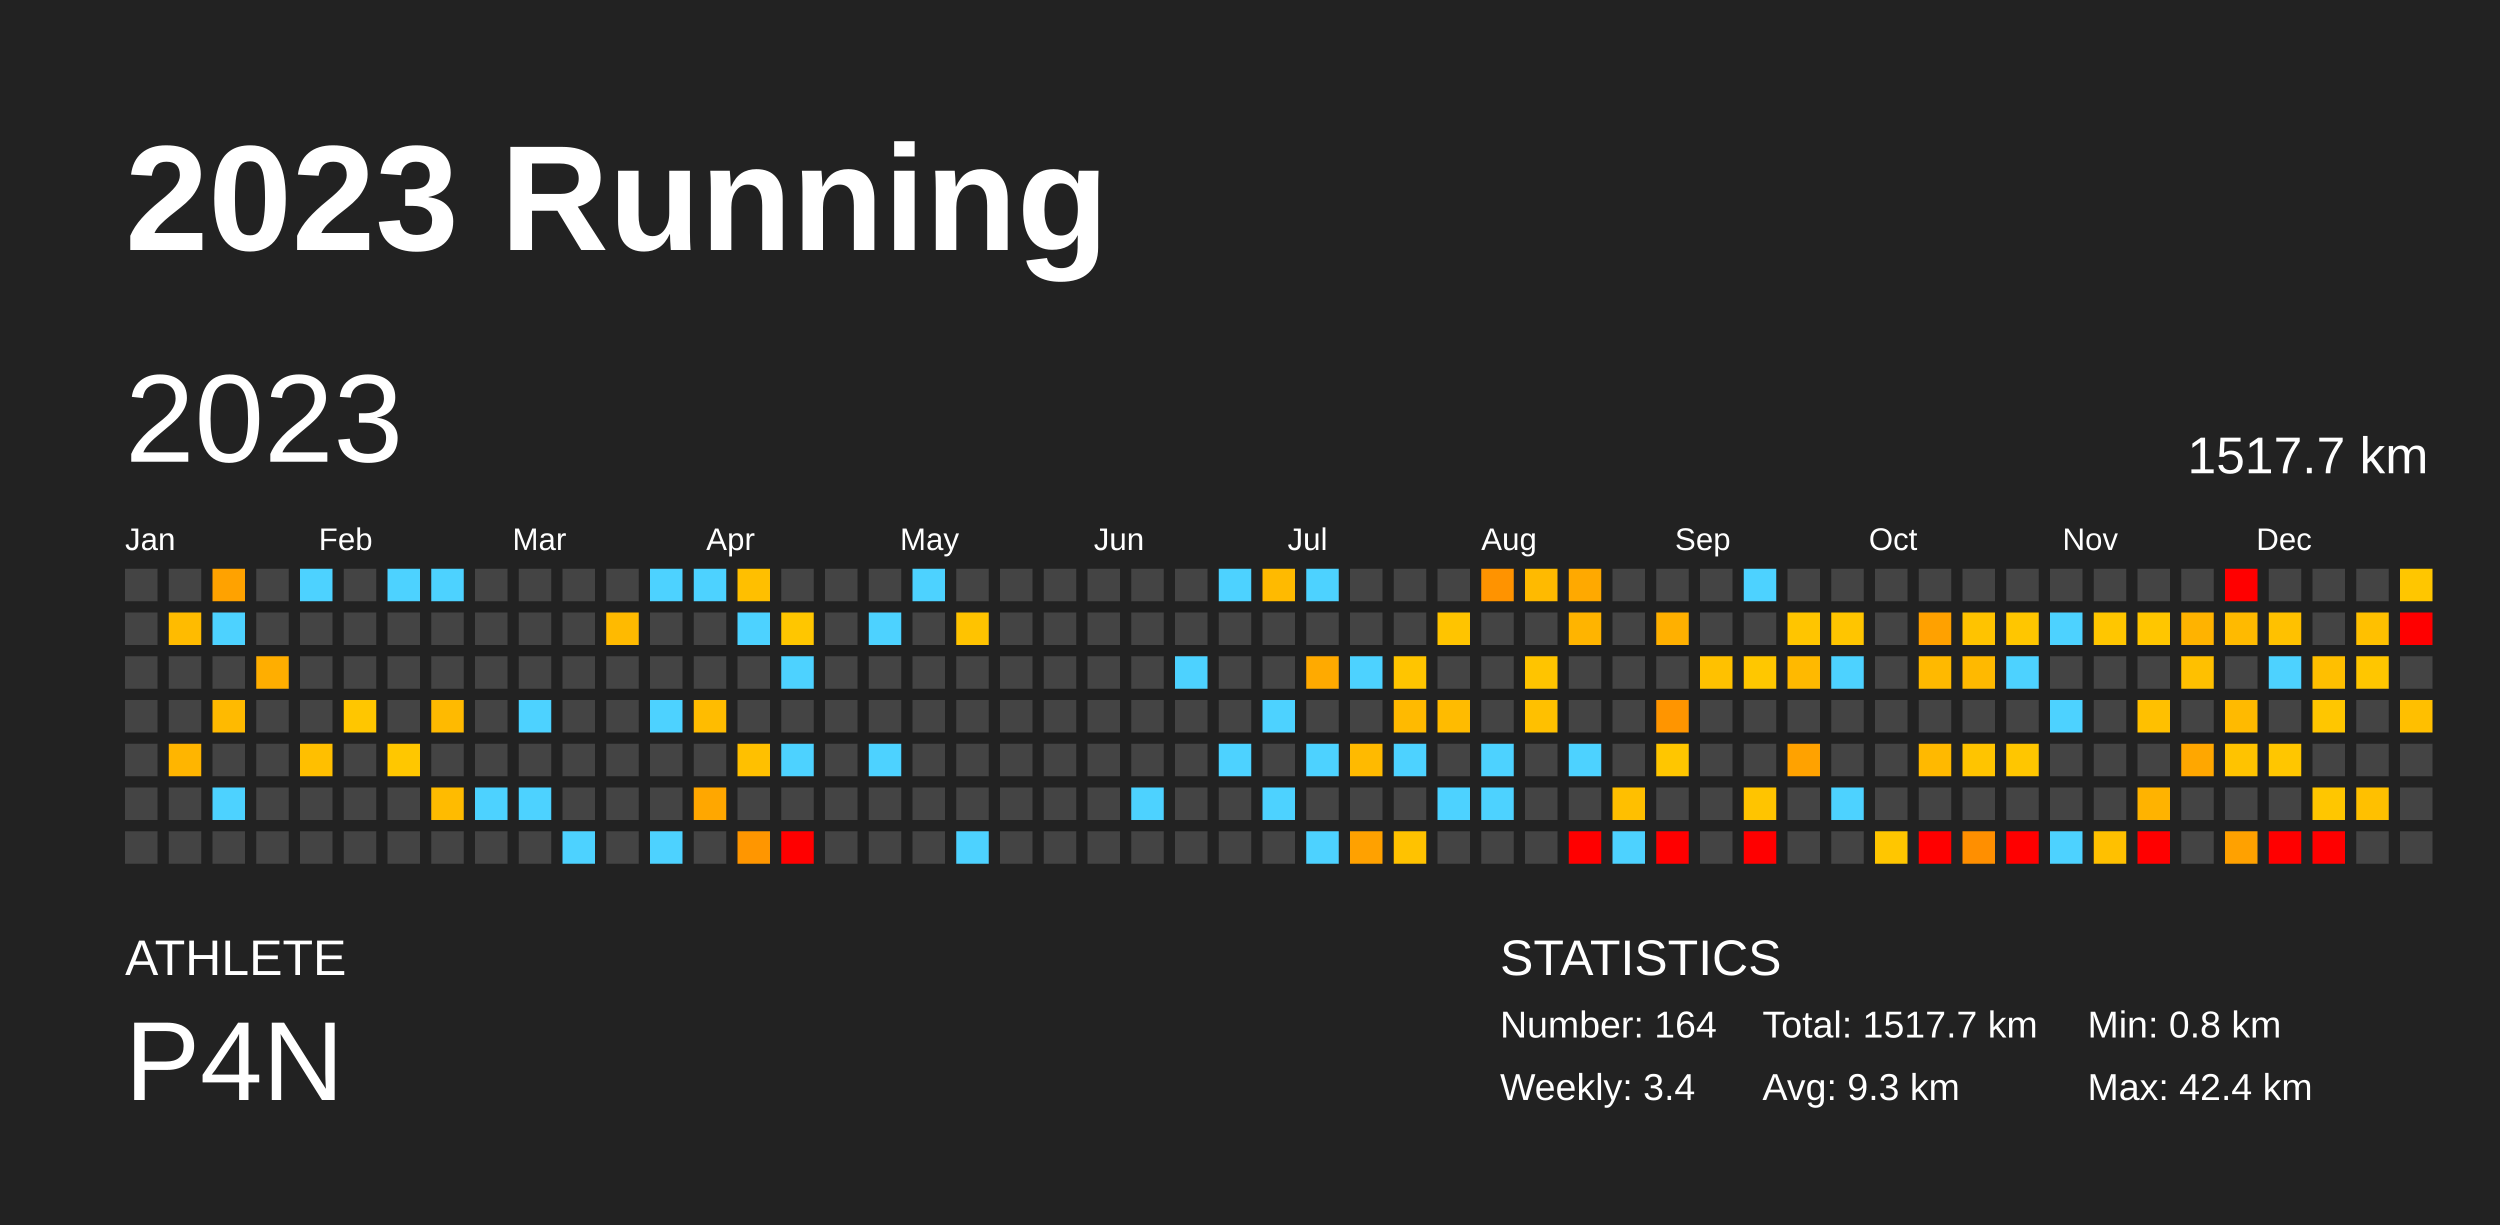
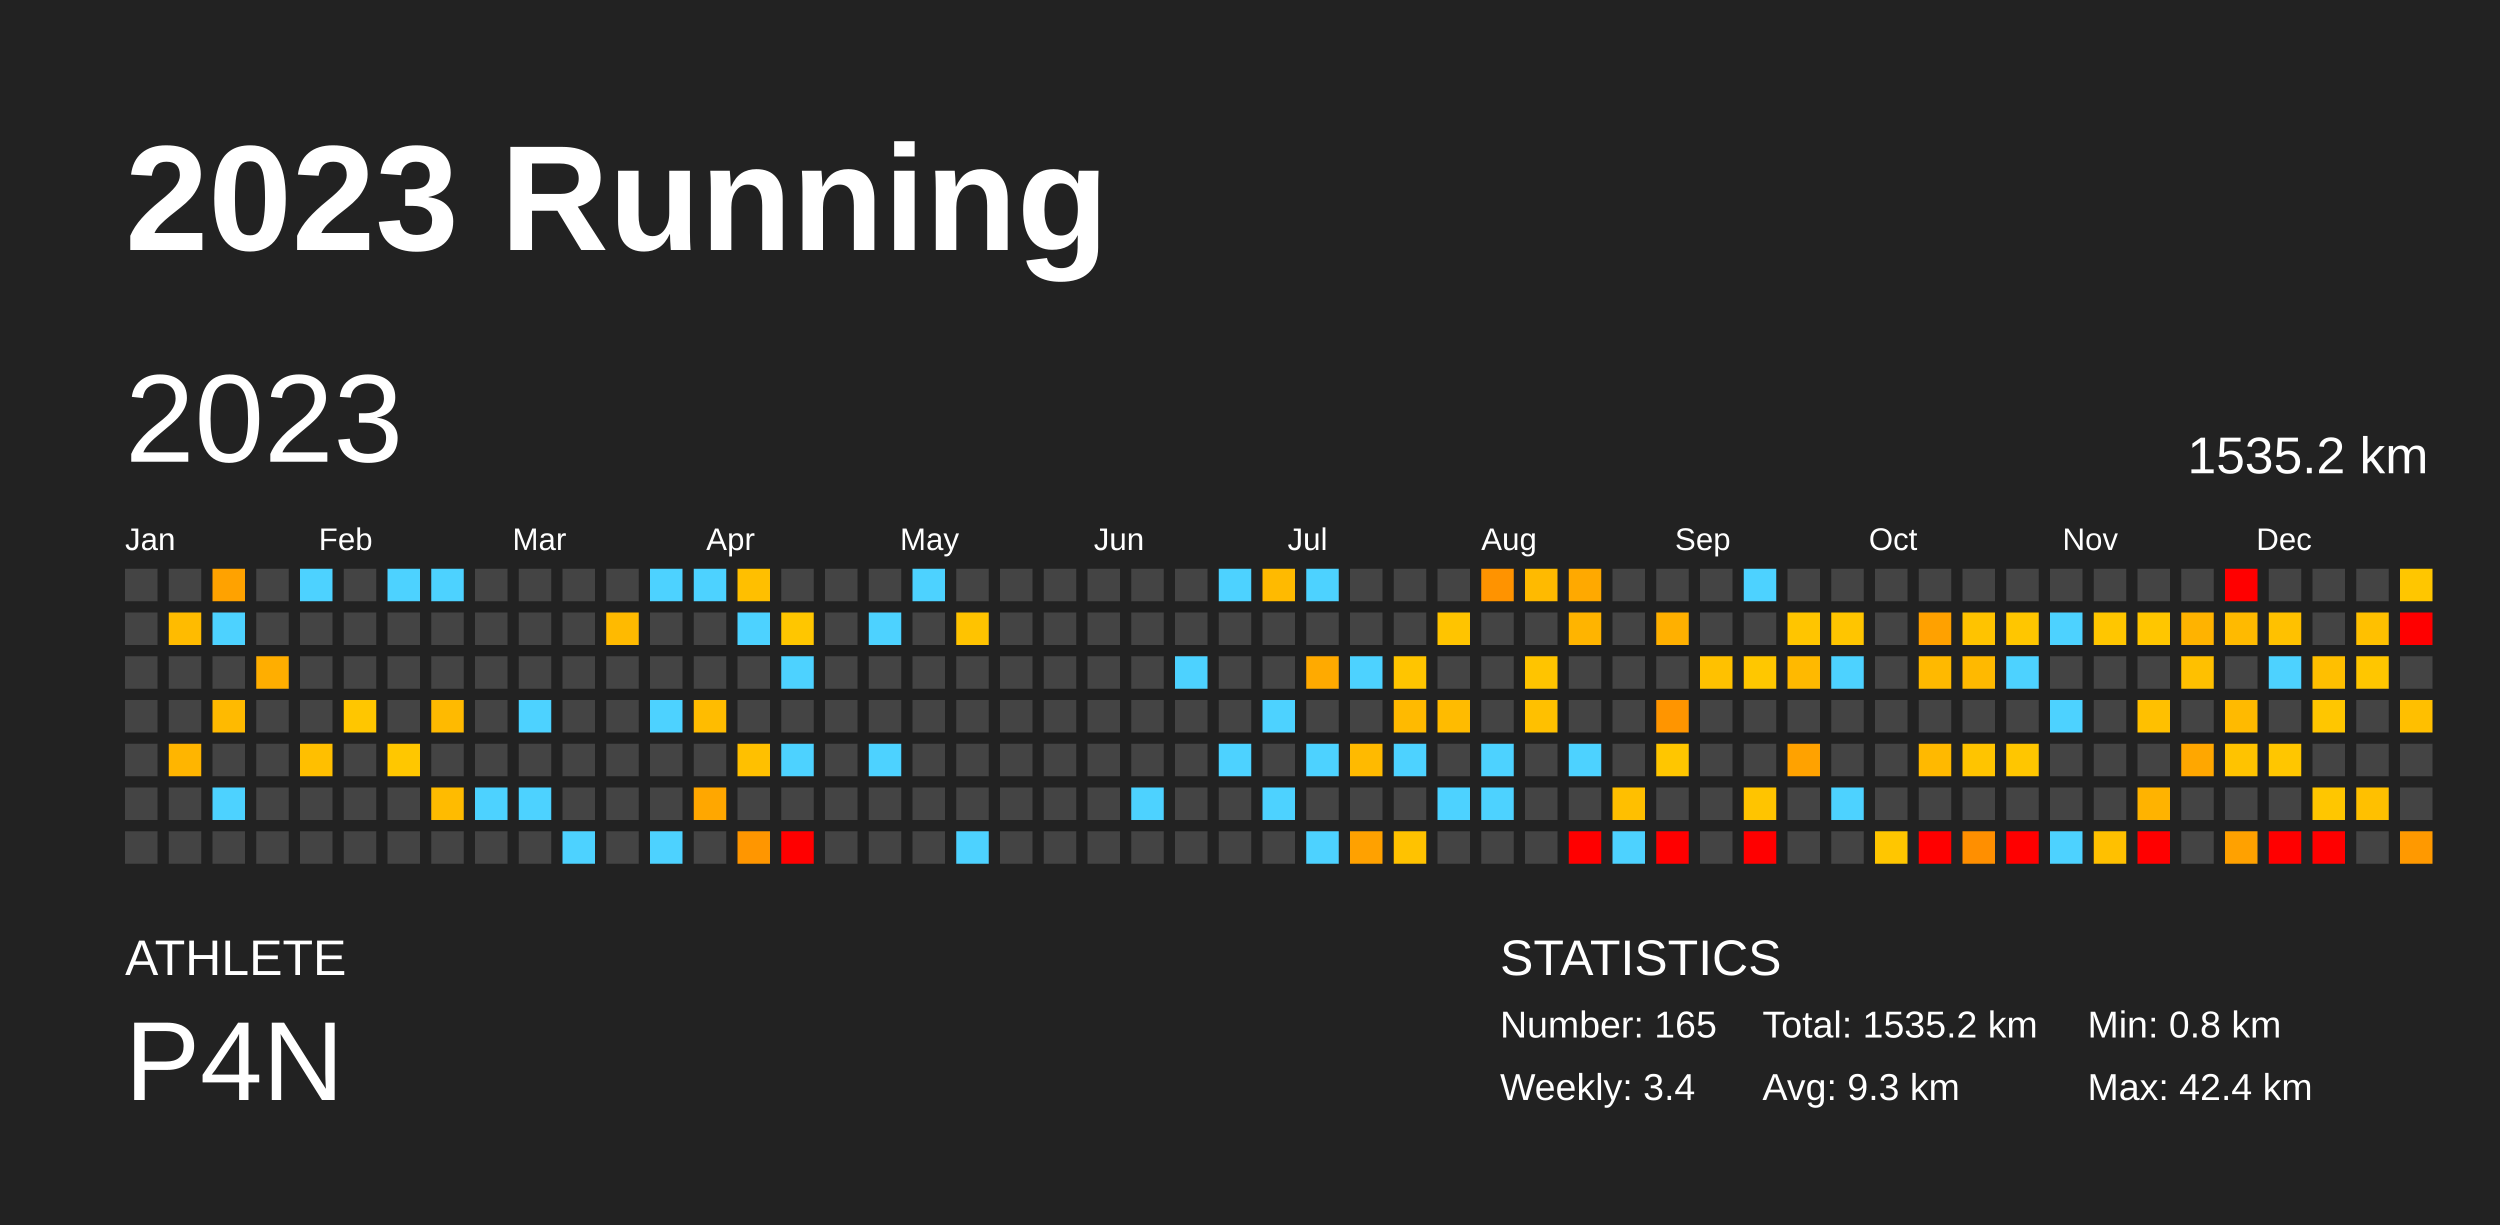
<svg xmlns="http://www.w3.org/2000/svg" baseProfile="full" height="98mm" version="1.1" viewBox="0,0,200,98" width="200mm">
  <defs />
  <rect fill="#222222" height="98" width="200" x="0" y="0" />
  <text fill="#FFFFFF" style="font-size:12px; font-family:Arial; font-weight:bold;" x="10" y="20">2023 Running</text>
  <text fill="#FFFFFF" style="font-size:4px; font-family:Arial" x="10" y="78">ATHLETE</text>
  <text fill="#FFFFFF" style="font-size:9px; font-family:Arial" x="10" y="88">P4N</text>
  <text fill="#FFFFFF" style="font-size:4px; font-family:Arial" x="120" y="78">STATISTICS</text>
-   <text fill="#FFFFFF" style="font-size:3px; font-family:Arial" x="120" y="83">Number: 164</text>
+   <text fill="#FFFFFF" style="font-size:3px; font-family:Arial" x="120" y="83">Number: 165</text>
  <text fill="#FFFFFF" style="font-size:3px; font-family:Arial" x="120" y="88">Weekly: 3.4</text>
-   <text fill="#FFFFFF" style="font-size:3px; font-family:Arial" x="141" y="83">Total: 1517.7 km</text>
+   <text fill="#FFFFFF" style="font-size:3px; font-family:Arial" x="141" y="83">Total: 1535.2 km</text>
  <text fill="#FFFFFF" style="font-size:3px; font-family:Arial" x="141" y="88">Avg: 9.3 km</text>
  <text fill="#FFFFFF" style="font-size:3px; font-family:Arial" x="167" y="83">Min: 0.8 km</text>
  <text fill="#FFFFFF" style="font-size:3px; font-family:Arial" x="167" y="88">Max: 42.4 km</text>
  <text dominant-baseline="hanging" fill="#FFFFFF" style="font-size:10.0px; font-family:Arial;" x="10" y="30">2023</text>
-   <text dominant-baseline="hanging" fill="#FFFFFF" style="font-size:4.125px; font-family:Arial;" x="175" y="35">1517.7 km</text>
+   <text dominant-baseline="hanging" fill="#FFFFFF" style="font-size:4.125px; font-family:Arial;" x="175" y="35">1535.2 km</text>
  <text fill="#FFFFFF" style="font-size:2.5px; font-family:Arial" x="10.0" y="44">Jan</text>
  <text fill="#FFFFFF" style="font-size:2.5px; font-family:Arial" x="25.5" y="44">Feb</text>
  <text fill="#FFFFFF" style="font-size:2.5px; font-family:Arial" x="41.0" y="44">Mar</text>
  <text fill="#FFFFFF" style="font-size:2.5px; font-family:Arial" x="56.5" y="44">Apr</text>
  <text fill="#FFFFFF" style="font-size:2.5px; font-family:Arial" x="72.0" y="44">May</text>
  <text fill="#FFFFFF" style="font-size:2.5px; font-family:Arial" x="87.5" y="44">Jun</text>
  <text fill="#FFFFFF" style="font-size:2.5px; font-family:Arial" x="103.0" y="44">Jul</text>
  <text fill="#FFFFFF" style="font-size:2.5px; font-family:Arial" x="118.5" y="44">Aug</text>
  <text fill="#FFFFFF" style="font-size:2.5px; font-family:Arial" x="134.0" y="44">Sep</text>
  <text fill="#FFFFFF" style="font-size:2.5px; font-family:Arial" x="149.5" y="44">Oct</text>
  <text fill="#FFFFFF" style="font-size:2.5px; font-family:Arial" x="165.0" y="44">Nov</text>
  <text fill="#FFFFFF" style="font-size:2.5px; font-family:Arial" x="180.5" y="44">Dec</text>
  <rect fill="#444444" height="2.6" width="2.6" x="10.0" y="45.5" />
  <rect fill="#444444" height="2.6" width="2.6" x="10.0" y="49.0" />
  <rect fill="#444444" height="2.6" width="2.6" x="10.0" y="52.5" />
  <rect fill="#444444" height="2.6" width="2.6" x="10.0" y="56.0" />
  <rect fill="#444444" height="2.6" width="2.6" x="10.0" y="59.5" />
  <rect fill="#444444" height="2.6" width="2.6" x="10.0" y="63.0" />
  <rect fill="#444444" height="2.6" width="2.6" x="10.0" y="66.5" />
  <rect fill="#444444" height="2.6" width="2.6" x="13.5" y="45.5" />
  <rect fill="#ffbb00" height="2.6" width="2.6" x="13.5" y="49.0" />
  <rect fill="#444444" height="2.6" width="2.6" x="13.5" y="52.5" />
  <rect fill="#444444" height="2.6" width="2.6" x="13.5" y="56.0" />
  <rect fill="#ffb500" height="2.6" width="2.6" x="13.5" y="59.5" />
  <rect fill="#444444" height="2.6" width="2.6" x="13.5" y="63.0" />
  <rect fill="#444444" height="2.6" width="2.6" x="13.5" y="66.5" />
  <rect fill="#ffa200" height="2.6" width="2.6" x="17.0" y="45.5" />
  <rect fill="#4dd2ff" height="2.6" width="2.6" x="17.0" y="49.0" />
  <rect fill="#444444" height="2.6" width="2.6" x="17.0" y="52.5" />
  <rect fill="#ffba00" height="2.6" width="2.6" x="17.0" y="56.0" />
  <rect fill="#444444" height="2.6" width="2.6" x="17.0" y="59.5" />
  <rect fill="#4dd2ff" height="2.6" width="2.6" x="17.0" y="63.0" />
  <rect fill="#444444" height="2.6" width="2.6" x="17.0" y="66.5" />
  <rect fill="#444444" height="2.6" width="2.6" x="20.5" y="45.5" />
  <rect fill="#444444" height="2.6" width="2.6" x="20.5" y="49.0" />
  <rect fill="#ffae00" height="2.6" width="2.6" x="20.5" y="52.5" />
  <rect fill="#444444" height="2.6" width="2.6" x="20.5" y="56.0" />
  <rect fill="#444444" height="2.6" width="2.6" x="20.5" y="59.5" />
  <rect fill="#444444" height="2.6" width="2.6" x="20.5" y="63.0" />
  <rect fill="#444444" height="2.6" width="2.6" x="20.5" y="66.5" />
  <rect fill="#4dd2ff" height="2.6" width="2.6" x="24.0" y="45.5" />
  <rect fill="#444444" height="2.6" width="2.6" x="24.0" y="49.0" />
  <rect fill="#444444" height="2.6" width="2.6" x="24.0" y="52.5" />
  <rect fill="#444444" height="2.6" width="2.6" x="24.0" y="56.0" />
  <rect fill="#ffbf00" height="2.6" width="2.6" x="24.0" y="59.5" />
  <rect fill="#444444" height="2.6" width="2.6" x="24.0" y="63.0" />
  <rect fill="#444444" height="2.6" width="2.6" x="24.0" y="66.5" />
  <rect fill="#444444" height="2.6" width="2.6" x="27.5" y="45.5" />
  <rect fill="#444444" height="2.6" width="2.6" x="27.5" y="49.0" />
  <rect fill="#444444" height="2.6" width="2.6" x="27.5" y="52.5" />
  <rect fill="#ffc600" height="2.6" width="2.6" x="27.5" y="56.0" />
  <rect fill="#444444" height="2.6" width="2.6" x="27.5" y="59.5" />
  <rect fill="#444444" height="2.6" width="2.6" x="27.5" y="63.0" />
  <rect fill="#444444" height="2.6" width="2.6" x="27.5" y="66.5" />
  <rect fill="#4dd2ff" height="2.6" width="2.6" x="31.0" y="45.5" />
  <rect fill="#444444" height="2.6" width="2.6" x="31.0" y="49.0" />
  <rect fill="#444444" height="2.6" width="2.6" x="31.0" y="52.5" />
  <rect fill="#444444" height="2.6" width="2.6" x="31.0" y="56.0" />
  <rect fill="#ffc700" height="2.6" width="2.6" x="31.0" y="59.5" />
  <rect fill="#444444" height="2.6" width="2.6" x="31.0" y="63.0" />
  <rect fill="#444444" height="2.6" width="2.6" x="31.0" y="66.5" />
  <rect fill="#4dd2ff" height="2.6" width="2.6" x="34.5" y="45.5" />
  <rect fill="#444444" height="2.6" width="2.6" x="34.5" y="49.0" />
  <rect fill="#444444" height="2.6" width="2.6" x="34.5" y="52.5" />
  <rect fill="#ffba00" height="2.6" width="2.6" x="34.5" y="56.0" />
  <rect fill="#444444" height="2.6" width="2.6" x="34.5" y="59.5" />
  <rect fill="#ffbb00" height="2.6" width="2.6" x="34.5" y="63.0" />
  <rect fill="#444444" height="2.6" width="2.6" x="34.5" y="66.5" />
  <rect fill="#444444" height="2.6" width="2.6" x="38.0" y="45.5" />
  <rect fill="#444444" height="2.6" width="2.6" x="38.0" y="49.0" />
  <rect fill="#444444" height="2.6" width="2.6" x="38.0" y="52.5" />
  <rect fill="#444444" height="2.6" width="2.6" x="38.0" y="56.0" />
  <rect fill="#444444" height="2.6" width="2.6" x="38.0" y="59.5" />
  <rect fill="#4dd2ff" height="2.6" width="2.6" x="38.0" y="63.0" />
  <rect fill="#444444" height="2.6" width="2.6" x="38.0" y="66.5" />
  <rect fill="#444444" height="2.6" width="2.6" x="41.5" y="45.5" />
  <rect fill="#444444" height="2.6" width="2.6" x="41.5" y="49.0" />
  <rect fill="#444444" height="2.6" width="2.6" x="41.5" y="52.5" />
  <rect fill="#4dd2ff" height="2.6" width="2.6" x="41.5" y="56.0" />
  <rect fill="#444444" height="2.6" width="2.6" x="41.5" y="59.5" />
  <rect fill="#4dd2ff" height="2.6" width="2.6" x="41.5" y="63.0" />
  <rect fill="#444444" height="2.6" width="2.6" x="41.5" y="66.5" />
  <rect fill="#444444" height="2.6" width="2.6" x="45.0" y="45.5" />
  <rect fill="#444444" height="2.6" width="2.6" x="45.0" y="49.0" />
  <rect fill="#444444" height="2.6" width="2.6" x="45.0" y="52.5" />
  <rect fill="#444444" height="2.6" width="2.6" x="45.0" y="56.0" />
  <rect fill="#444444" height="2.6" width="2.6" x="45.0" y="59.5" />
  <rect fill="#444444" height="2.6" width="2.6" x="45.0" y="63.0" />
  <rect fill="#4dd2ff" height="2.6" width="2.6" x="45.0" y="66.5" />
  <rect fill="#444444" height="2.6" width="2.6" x="48.5" y="45.5" />
  <rect fill="#ffba00" height="2.6" width="2.6" x="48.5" y="49.0" />
  <rect fill="#444444" height="2.6" width="2.6" x="48.5" y="52.5" />
  <rect fill="#444444" height="2.6" width="2.6" x="48.5" y="56.0" />
  <rect fill="#444444" height="2.6" width="2.6" x="48.5" y="59.5" />
  <rect fill="#444444" height="2.6" width="2.6" x="48.5" y="63.0" />
  <rect fill="#444444" height="2.6" width="2.6" x="48.5" y="66.5" />
  <rect fill="#4dd2ff" height="2.6" width="2.6" x="52.0" y="45.5" />
  <rect fill="#444444" height="2.6" width="2.6" x="52.0" y="49.0" />
  <rect fill="#444444" height="2.6" width="2.6" x="52.0" y="52.5" />
  <rect fill="#4dd2ff" height="2.6" width="2.6" x="52.0" y="56.0" />
  <rect fill="#444444" height="2.6" width="2.6" x="52.0" y="59.5" />
  <rect fill="#444444" height="2.6" width="2.6" x="52.0" y="63.0" />
  <rect fill="#4dd2ff" height="2.6" width="2.6" x="52.0" y="66.5" />
  <rect fill="#4dd2ff" height="2.6" width="2.6" x="55.5" y="45.5" />
  <rect fill="#444444" height="2.6" width="2.6" x="55.5" y="49.0" />
  <rect fill="#444444" height="2.6" width="2.6" x="55.5" y="52.5" />
  <rect fill="#ffbc00" height="2.6" width="2.6" x="55.5" y="56.0" />
  <rect fill="#444444" height="2.6" width="2.6" x="55.5" y="59.5" />
  <rect fill="#ffa700" height="2.6" width="2.6" x="55.5" y="63.0" />
  <rect fill="#444444" height="2.6" width="2.6" x="55.5" y="66.5" />
  <rect fill="#ffbf00" height="2.6" width="2.6" x="59.0" y="45.5" />
  <rect fill="#4dd2ff" height="2.6" width="2.6" x="59.0" y="49.0" />
  <rect fill="#444444" height="2.6" width="2.6" x="59.0" y="52.5" />
  <rect fill="#444444" height="2.6" width="2.6" x="59.0" y="56.0" />
  <rect fill="#ffc000" height="2.6" width="2.6" x="59.0" y="59.5" />
  <rect fill="#444444" height="2.6" width="2.6" x="59.0" y="63.0" />
  <rect fill="#ff9600" height="2.6" width="2.6" x="59.0" y="66.5" />
  <rect fill="#444444" height="2.6" width="2.6" x="62.5" y="45.5" />
  <rect fill="#ffc600" height="2.6" width="2.6" x="62.5" y="49.0" />
  <rect fill="#4dd2ff" height="2.6" width="2.6" x="62.5" y="52.5" />
  <rect fill="#444444" height="2.6" width="2.6" x="62.5" y="56.0" />
  <rect fill="#4dd2ff" height="2.6" width="2.6" x="62.5" y="59.5" />
  <rect fill="#444444" height="2.6" width="2.6" x="62.5" y="63.0" />
  <rect fill="red" height="2.6" width="2.6" x="62.5" y="66.5" />
  <rect fill="#444444" height="2.6" width="2.6" x="66.0" y="45.5" />
  <rect fill="#444444" height="2.6" width="2.6" x="66.0" y="49.0" />
  <rect fill="#444444" height="2.6" width="2.6" x="66.0" y="52.5" />
  <rect fill="#444444" height="2.6" width="2.6" x="66.0" y="56.0" />
  <rect fill="#444444" height="2.6" width="2.6" x="66.0" y="59.5" />
  <rect fill="#444444" height="2.6" width="2.6" x="66.0" y="63.0" />
  <rect fill="#444444" height="2.6" width="2.6" x="66.0" y="66.5" />
  <rect fill="#444444" height="2.6" width="2.6" x="69.5" y="45.5" />
  <rect fill="#4dd2ff" height="2.6" width="2.6" x="69.5" y="49.0" />
  <rect fill="#444444" height="2.6" width="2.6" x="69.5" y="52.5" />
  <rect fill="#444444" height="2.6" width="2.6" x="69.5" y="56.0" />
  <rect fill="#4dd2ff" height="2.6" width="2.6" x="69.5" y="59.5" />
  <rect fill="#444444" height="2.6" width="2.6" x="69.5" y="63.0" />
  <rect fill="#444444" height="2.6" width="2.6" x="69.5" y="66.5" />
  <rect fill="#4dd2ff" height="2.6" width="2.6" x="73.0" y="45.5" />
  <rect fill="#444444" height="2.6" width="2.6" x="73.0" y="49.0" />
  <rect fill="#444444" height="2.6" width="2.6" x="73.0" y="52.5" />
  <rect fill="#444444" height="2.6" width="2.6" x="73.0" y="56.0" />
  <rect fill="#444444" height="2.6" width="2.6" x="73.0" y="59.5" />
  <rect fill="#444444" height="2.6" width="2.6" x="73.0" y="63.0" />
  <rect fill="#444444" height="2.6" width="2.6" x="73.0" y="66.5" />
  <rect fill="#444444" height="2.6" width="2.6" x="76.5" y="45.5" />
  <rect fill="#ffc300" height="2.6" width="2.6" x="76.5" y="49.0" />
  <rect fill="#444444" height="2.6" width="2.6" x="76.5" y="52.5" />
  <rect fill="#444444" height="2.6" width="2.6" x="76.5" y="56.0" />
  <rect fill="#444444" height="2.6" width="2.6" x="76.5" y="59.5" />
  <rect fill="#444444" height="2.6" width="2.6" x="76.5" y="63.0" />
  <rect fill="#4dd2ff" height="2.6" width="2.6" x="76.5" y="66.5" />
  <rect fill="#444444" height="2.6" width="2.6" x="80.0" y="45.5" />
  <rect fill="#444444" height="2.6" width="2.6" x="80.0" y="49.0" />
  <rect fill="#444444" height="2.6" width="2.6" x="80.0" y="52.5" />
  <rect fill="#444444" height="2.6" width="2.6" x="80.0" y="56.0" />
  <rect fill="#444444" height="2.6" width="2.6" x="80.0" y="59.5" />
  <rect fill="#444444" height="2.6" width="2.6" x="80.0" y="63.0" />
  <rect fill="#444444" height="2.6" width="2.6" x="80.0" y="66.5" />
  <rect fill="#444444" height="2.6" width="2.6" x="83.5" y="45.5" />
  <rect fill="#444444" height="2.6" width="2.6" x="83.5" y="49.0" />
  <rect fill="#444444" height="2.6" width="2.6" x="83.5" y="52.5" />
  <rect fill="#444444" height="2.6" width="2.6" x="83.5" y="56.0" />
  <rect fill="#444444" height="2.6" width="2.6" x="83.5" y="59.5" />
  <rect fill="#444444" height="2.6" width="2.6" x="83.5" y="63.0" />
  <rect fill="#444444" height="2.6" width="2.6" x="83.5" y="66.5" />
  <rect fill="#444444" height="2.6" width="2.6" x="87.0" y="45.5" />
  <rect fill="#444444" height="2.6" width="2.6" x="87.0" y="49.0" />
  <rect fill="#444444" height="2.6" width="2.6" x="87.0" y="52.5" />
  <rect fill="#444444" height="2.6" width="2.6" x="87.0" y="56.0" />
  <rect fill="#444444" height="2.6" width="2.6" x="87.0" y="59.5" />
  <rect fill="#444444" height="2.6" width="2.6" x="87.0" y="63.0" />
  <rect fill="#444444" height="2.6" width="2.6" x="87.0" y="66.5" />
  <rect fill="#444444" height="2.6" width="2.6" x="90.5" y="45.5" />
  <rect fill="#444444" height="2.6" width="2.6" x="90.5" y="49.0" />
  <rect fill="#444444" height="2.6" width="2.6" x="90.5" y="52.5" />
  <rect fill="#444444" height="2.6" width="2.6" x="90.5" y="56.0" />
  <rect fill="#444444" height="2.6" width="2.6" x="90.5" y="59.5" />
  <rect fill="#4dd2ff" height="2.6" width="2.6" x="90.5" y="63.0" />
  <rect fill="#444444" height="2.6" width="2.6" x="90.5" y="66.5" />
  <rect fill="#444444" height="2.6" width="2.6" x="94.0" y="45.5" />
  <rect fill="#444444" height="2.6" width="2.6" x="94.0" y="49.0" />
  <rect fill="#4dd2ff" height="2.6" width="2.6" x="94.0" y="52.5" />
  <rect fill="#444444" height="2.6" width="2.6" x="94.0" y="56.0" />
  <rect fill="#444444" height="2.6" width="2.6" x="94.0" y="59.5" />
  <rect fill="#444444" height="2.6" width="2.6" x="94.0" y="63.0" />
  <rect fill="#444444" height="2.6" width="2.6" x="94.0" y="66.5" />
  <rect fill="#4dd2ff" height="2.6" width="2.6" x="97.5" y="45.5" />
  <rect fill="#444444" height="2.6" width="2.6" x="97.5" y="49.0" />
  <rect fill="#444444" height="2.6" width="2.6" x="97.5" y="52.5" />
  <rect fill="#444444" height="2.6" width="2.6" x="97.5" y="56.0" />
  <rect fill="#4dd2ff" height="2.6" width="2.6" x="97.5" y="59.5" />
  <rect fill="#444444" height="2.6" width="2.6" x="97.5" y="63.0" />
  <rect fill="#444444" height="2.6" width="2.6" x="97.5" y="66.5" />
  <rect fill="#ffba00" height="2.6" width="2.6" x="101.0" y="45.5" />
  <rect fill="#444444" height="2.6" width="2.6" x="101.0" y="49.0" />
  <rect fill="#444444" height="2.6" width="2.6" x="101.0" y="52.5" />
  <rect fill="#4dd2ff" height="2.6" width="2.6" x="101.0" y="56.0" />
  <rect fill="#444444" height="2.6" width="2.6" x="101.0" y="59.5" />
  <rect fill="#4dd2ff" height="2.6" width="2.6" x="101.0" y="63.0" />
  <rect fill="#444444" height="2.6" width="2.6" x="101.0" y="66.5" />
  <rect fill="#4dd2ff" height="2.6" width="2.6" x="104.5" y="45.5" />
  <rect fill="#444444" height="2.6" width="2.6" x="104.5" y="49.0" />
  <rect fill="#ffaa00" height="2.6" width="2.6" x="104.5" y="52.5" />
  <rect fill="#444444" height="2.6" width="2.6" x="104.5" y="56.0" />
  <rect fill="#4dd2ff" height="2.6" width="2.6" x="104.5" y="59.5" />
  <rect fill="#444444" height="2.6" width="2.6" x="104.5" y="63.0" />
  <rect fill="#4dd2ff" height="2.6" width="2.6" x="104.5" y="66.5" />
  <rect fill="#444444" height="2.6" width="2.6" x="108.0" y="45.5" />
  <rect fill="#444444" height="2.6" width="2.6" x="108.0" y="49.0" />
  <rect fill="#4dd2ff" height="2.6" width="2.6" x="108.0" y="52.5" />
  <rect fill="#444444" height="2.6" width="2.6" x="108.0" y="56.0" />
  <rect fill="#ffba00" height="2.6" width="2.6" x="108.0" y="59.5" />
  <rect fill="#444444" height="2.6" width="2.6" x="108.0" y="63.0" />
  <rect fill="#ffa100" height="2.6" width="2.6" x="108.0" y="66.5" />
  <rect fill="#444444" height="2.6" width="2.6" x="111.5" y="45.5" />
  <rect fill="#444444" height="2.6" width="2.6" x="111.5" y="49.0" />
  <rect fill="#ffc500" height="2.6" width="2.6" x="111.5" y="52.5" />
  <rect fill="#ffba00" height="2.6" width="2.6" x="111.5" y="56.0" />
  <rect fill="#4dd2ff" height="2.6" width="2.6" x="111.5" y="59.5" />
  <rect fill="#444444" height="2.6" width="2.6" x="111.5" y="63.0" />
  <rect fill="#ffc200" height="2.6" width="2.6" x="111.5" y="66.5" />
  <rect fill="#444444" height="2.6" width="2.6" x="115.0" y="45.5" />
  <rect fill="#ffc400" height="2.6" width="2.6" x="115.0" y="49.0" />
  <rect fill="#444444" height="2.6" width="2.6" x="115.0" y="52.5" />
  <rect fill="#ffbb00" height="2.6" width="2.6" x="115.0" y="56.0" />
  <rect fill="#444444" height="2.6" width="2.6" x="115.0" y="59.5" />
  <rect fill="#4dd2ff" height="2.6" width="2.6" x="115.0" y="63.0" />
  <rect fill="#444444" height="2.6" width="2.6" x="115.0" y="66.5" />
  <rect fill="#ff9300" height="2.6" width="2.6" x="118.5" y="45.5" />
  <rect fill="#444444" height="2.6" width="2.6" x="118.5" y="49.0" />
  <rect fill="#444444" height="2.6" width="2.6" x="118.5" y="52.5" />
  <rect fill="#444444" height="2.6" width="2.6" x="118.5" y="56.0" />
  <rect fill="#4dd2ff" height="2.6" width="2.6" x="118.5" y="59.5" />
  <rect fill="#4dd2ff" height="2.6" width="2.6" x="118.5" y="63.0" />
  <rect fill="#444444" height="2.6" width="2.6" x="118.5" y="66.5" />
  <rect fill="#ffba00" height="2.6" width="2.6" x="122.0" y="45.5" />
  <rect fill="#444444" height="2.6" width="2.6" x="122.0" y="49.0" />
  <rect fill="#ffc400" height="2.6" width="2.6" x="122.0" y="52.5" />
  <rect fill="#ffc000" height="2.6" width="2.6" x="122.0" y="56.0" />
  <rect fill="#444444" height="2.6" width="2.6" x="122.0" y="59.5" />
  <rect fill="#444444" height="2.6" width="2.6" x="122.0" y="63.0" />
  <rect fill="#444444" height="2.6" width="2.6" x="122.0" y="66.5" />
  <rect fill="#ffa900" height="2.6" width="2.6" x="125.5" y="45.5" />
  <rect fill="#ffb400" height="2.6" width="2.6" x="125.5" y="49.0" />
  <rect fill="#444444" height="2.6" width="2.6" x="125.5" y="52.5" />
  <rect fill="#444444" height="2.6" width="2.6" x="125.5" y="56.0" />
  <rect fill="#4dd2ff" height="2.6" width="2.6" x="125.5" y="59.5" />
  <rect fill="#444444" height="2.6" width="2.6" x="125.5" y="63.0" />
  <rect fill="red" height="2.6" width="2.6" x="125.5" y="66.5" />
  <rect fill="#444444" height="2.6" width="2.6" x="129.0" y="45.5" />
  <rect fill="#444444" height="2.6" width="2.6" x="129.0" y="49.0" />
  <rect fill="#444444" height="2.6" width="2.6" x="129.0" y="52.5" />
  <rect fill="#444444" height="2.6" width="2.6" x="129.0" y="56.0" />
  <rect fill="#444444" height="2.6" width="2.6" x="129.0" y="59.5" />
  <rect fill="#ffbf00" height="2.6" width="2.6" x="129.0" y="63.0" />
  <rect fill="#4dd2ff" height="2.6" width="2.6" x="129.0" y="66.5" />
  <rect fill="#444444" height="2.6" width="2.6" x="132.5" y="45.5" />
  <rect fill="#ffb000" height="2.6" width="2.6" x="132.5" y="49.0" />
  <rect fill="#444444" height="2.6" width="2.6" x="132.5" y="52.5" />
  <rect fill="#ff9500" height="2.6" width="2.6" x="132.5" y="56.0" />
  <rect fill="#ffc600" height="2.6" width="2.6" x="132.5" y="59.5" />
  <rect fill="#444444" height="2.6" width="2.6" x="132.5" y="63.0" />
  <rect fill="red" height="2.6" width="2.6" x="132.5" y="66.5" />
  <rect fill="#444444" height="2.6" width="2.6" x="136.0" y="45.5" />
  <rect fill="#444444" height="2.6" width="2.6" x="136.0" y="49.0" />
  <rect fill="#ffc100" height="2.6" width="2.6" x="136.0" y="52.5" />
  <rect fill="#444444" height="2.6" width="2.6" x="136.0" y="56.0" />
  <rect fill="#444444" height="2.6" width="2.6" x="136.0" y="59.5" />
  <rect fill="#444444" height="2.6" width="2.6" x="136.0" y="63.0" />
  <rect fill="#444444" height="2.6" width="2.6" x="136.0" y="66.5" />
  <rect fill="#4dd2ff" height="2.6" width="2.6" x="139.5" y="45.5" />
  <rect fill="#444444" height="2.6" width="2.6" x="139.5" y="49.0" />
  <rect fill="#ffc700" height="2.6" width="2.6" x="139.5" y="52.5" />
  <rect fill="#444444" height="2.6" width="2.6" x="139.5" y="56.0" />
  <rect fill="#444444" height="2.6" width="2.6" x="139.5" y="59.5" />
  <rect fill="#ffc400" height="2.6" width="2.6" x="139.5" y="63.0" />
  <rect fill="red" height="2.6" width="2.6" x="139.5" y="66.5" />
  <rect fill="#444444" height="2.6" width="2.6" x="143.0" y="45.5" />
  <rect fill="#ffc500" height="2.6" width="2.6" x="143.0" y="49.0" />
  <rect fill="#ffb900" height="2.6" width="2.6" x="143.0" y="52.5" />
  <rect fill="#444444" height="2.6" width="2.6" x="143.0" y="56.0" />
  <rect fill="#ffa200" height="2.6" width="2.6" x="143.0" y="59.5" />
  <rect fill="#444444" height="2.6" width="2.6" x="143.0" y="63.0" />
  <rect fill="#444444" height="2.6" width="2.6" x="143.0" y="66.5" />
  <rect fill="#444444" height="2.6" width="2.6" x="146.5" y="45.5" />
  <rect fill="#ffc500" height="2.6" width="2.6" x="146.5" y="49.0" />
  <rect fill="#4dd2ff" height="2.6" width="2.6" x="146.5" y="52.5" />
  <rect fill="#444444" height="2.6" width="2.6" x="146.5" y="56.0" />
  <rect fill="#444444" height="2.6" width="2.6" x="146.5" y="59.5" />
  <rect fill="#4dd2ff" height="2.6" width="2.6" x="146.5" y="63.0" />
  <rect fill="#444444" height="2.6" width="2.6" x="146.5" y="66.5" />
  <rect fill="#444444" height="2.6" width="2.6" x="150.0" y="45.5" />
  <rect fill="#444444" height="2.6" width="2.6" x="150.0" y="49.0" />
  <rect fill="#444444" height="2.6" width="2.6" x="150.0" y="52.5" />
  <rect fill="#444444" height="2.6" width="2.6" x="150.0" y="56.0" />
  <rect fill="#444444" height="2.6" width="2.6" x="150.0" y="59.5" />
  <rect fill="#444444" height="2.6" width="2.6" x="150.0" y="63.0" />
  <rect fill="#ffc600" height="2.6" width="2.6" x="150.0" y="66.5" />
  <rect fill="#444444" height="2.6" width="2.6" x="153.5" y="45.5" />
  <rect fill="#ffa100" height="2.6" width="2.6" x="153.5" y="49.0" />
  <rect fill="#ffb900" height="2.6" width="2.6" x="153.5" y="52.5" />
  <rect fill="#444444" height="2.6" width="2.6" x="153.5" y="56.0" />
  <rect fill="#ffb900" height="2.6" width="2.6" x="153.5" y="59.5" />
  <rect fill="#444444" height="2.6" width="2.6" x="153.5" y="63.0" />
  <rect fill="red" height="2.6" width="2.6" x="153.5" y="66.5" />
  <rect fill="#444444" height="2.6" width="2.6" x="157.0" y="45.5" />
  <rect fill="#ffc300" height="2.6" width="2.6" x="157.0" y="49.0" />
  <rect fill="#ffb900" height="2.6" width="2.6" x="157.0" y="52.5" />
  <rect fill="#444444" height="2.6" width="2.6" x="157.0" y="56.0" />
  <rect fill="#ffc400" height="2.6" width="2.6" x="157.0" y="59.5" />
  <rect fill="#444444" height="2.6" width="2.6" x="157.0" y="63.0" />
  <rect fill="#ff8f00" height="2.6" width="2.6" x="157.0" y="66.5" />
  <rect fill="#444444" height="2.6" width="2.6" x="160.5" y="45.5" />
  <rect fill="#ffc600" height="2.6" width="2.6" x="160.5" y="49.0" />
  <rect fill="#4dd2ff" height="2.6" width="2.6" x="160.5" y="52.5" />
  <rect fill="#444444" height="2.6" width="2.6" x="160.5" y="56.0" />
  <rect fill="#ffc600" height="2.6" width="2.6" x="160.5" y="59.5" />
  <rect fill="#444444" height="2.6" width="2.6" x="160.5" y="63.0" />
  <rect fill="red" height="2.6" width="2.6" x="160.5" y="66.5" />
  <rect fill="#444444" height="2.6" width="2.6" x="164.0" y="45.5" />
  <rect fill="#4dd2ff" height="2.6" width="2.6" x="164.0" y="49.0" />
  <rect fill="#444444" height="2.6" width="2.6" x="164.0" y="52.5" />
  <rect fill="#4dd2ff" height="2.6" width="2.6" x="164.0" y="56.0" />
  <rect fill="#444444" height="2.6" width="2.6" x="164.0" y="59.5" />
  <rect fill="#444444" height="2.6" width="2.6" x="164.0" y="63.0" />
  <rect fill="#4dd2ff" height="2.6" width="2.6" x="164.0" y="66.5" />
  <rect fill="#444444" height="2.6" width="2.6" x="167.5" y="45.5" />
  <rect fill="#ffc600" height="2.6" width="2.6" x="167.5" y="49.0" />
  <rect fill="#444444" height="2.6" width="2.6" x="167.5" y="52.5" />
  <rect fill="#444444" height="2.6" width="2.6" x="167.5" y="56.0" />
  <rect fill="#444444" height="2.6" width="2.6" x="167.5" y="59.5" />
  <rect fill="#444444" height="2.6" width="2.6" x="167.5" y="63.0" />
  <rect fill="#ffc000" height="2.6" width="2.6" x="167.5" y="66.5" />
  <rect fill="#444444" height="2.6" width="2.6" x="171.0" y="45.5" />
  <rect fill="#ffc600" height="2.6" width="2.6" x="171.0" y="49.0" />
  <rect fill="#444444" height="2.6" width="2.6" x="171.0" y="52.5" />
  <rect fill="#ffc000" height="2.6" width="2.6" x="171.0" y="56.0" />
  <rect fill="#444444" height="2.6" width="2.6" x="171.0" y="59.5" />
  <rect fill="#ffb300" height="2.6" width="2.6" x="171.0" y="63.0" />
  <rect fill="red" height="2.6" width="2.6" x="171.0" y="66.5" />
  <rect fill="#444444" height="2.6" width="2.6" x="174.5" y="45.5" />
  <rect fill="#ffb300" height="2.6" width="2.6" x="174.5" y="49.0" />
  <rect fill="#ffc000" height="2.6" width="2.6" x="174.5" y="52.5" />
  <rect fill="#444444" height="2.6" width="2.6" x="174.5" y="56.0" />
  <rect fill="#ffa700" height="2.6" width="2.6" x="174.5" y="59.5" />
  <rect fill="#444444" height="2.6" width="2.6" x="174.5" y="63.0" />
  <rect fill="#444444" height="2.6" width="2.6" x="174.5" y="66.5" />
  <rect fill="red" height="2.6" width="2.6" x="178.0" y="45.5" />
  <rect fill="#ffba00" height="2.6" width="2.6" x="178.0" y="49.0" />
  <rect fill="#444444" height="2.6" width="2.6" x="178.0" y="52.5" />
  <rect fill="#ffba00" height="2.6" width="2.6" x="178.0" y="56.0" />
  <rect fill="#ffc300" height="2.6" width="2.6" x="178.0" y="59.5" />
  <rect fill="#444444" height="2.6" width="2.6" x="178.0" y="63.0" />
  <rect fill="#ffa100" height="2.6" width="2.6" x="178.0" y="66.5" />
  <rect fill="#444444" height="2.6" width="2.6" x="181.5" y="45.5" />
  <rect fill="#ffc100" height="2.6" width="2.6" x="181.5" y="49.0" />
  <rect fill="#4dd2ff" height="2.6" width="2.6" x="181.5" y="52.5" />
  <rect fill="#444444" height="2.6" width="2.6" x="181.5" y="56.0" />
  <rect fill="#ffc600" height="2.6" width="2.6" x="181.5" y="59.5" />
  <rect fill="#444444" height="2.6" width="2.6" x="181.5" y="63.0" />
  <rect fill="red" height="2.6" width="2.6" x="181.5" y="66.5" />
  <rect fill="#444444" height="2.6" width="2.6" x="185.0" y="45.5" />
  <rect fill="#444444" height="2.6" width="2.6" x="185.0" y="49.0" />
  <rect fill="#ffbf00" height="2.6" width="2.6" x="185.0" y="52.5" />
  <rect fill="#ffc600" height="2.6" width="2.6" x="185.0" y="56.0" />
  <rect fill="#444444" height="2.6" width="2.6" x="185.0" y="59.5" />
  <rect fill="#ffc600" height="2.6" width="2.6" x="185.0" y="63.0" />
  <rect fill="red" height="2.6" width="2.6" x="185.0" y="66.5" />
  <rect fill="#444444" height="2.6" width="2.6" x="188.5" y="45.5" />
  <rect fill="#ffc000" height="2.6" width="2.6" x="188.5" y="49.0" />
  <rect fill="#ffc600" height="2.6" width="2.6" x="188.5" y="52.5" />
  <rect fill="#444444" height="2.6" width="2.6" x="188.5" y="56.0" />
  <rect fill="#444444" height="2.6" width="2.6" x="188.5" y="59.5" />
  <rect fill="#ffc000" height="2.6" width="2.6" x="188.5" y="63.0" />
  <rect fill="#444444" height="2.6" width="2.6" x="188.5" y="66.5" />
  <rect fill="#ffc600" height="2.6" width="2.6" x="192.0" y="45.5" />
  <rect fill="red" height="2.6" width="2.6" x="192.0" y="49.0" />
  <rect fill="#444444" height="2.6" width="2.6" x="192.0" y="52.5" />
  <rect fill="#ffbf00" height="2.6" width="2.6" x="192.0" y="56.0" />
  <rect fill="#444444" height="2.6" width="2.6" x="192.0" y="59.5" />
  <rect fill="#444444" height="2.6" width="2.6" x="192.0" y="63.0" />
-   <rect fill="#444444" height="2.6" width="2.6" x="192.0" y="66.5" />
+   <rect fill="#ff9900" height="2.6" width="2.6" x="192.0" y="66.5" />
</svg>
